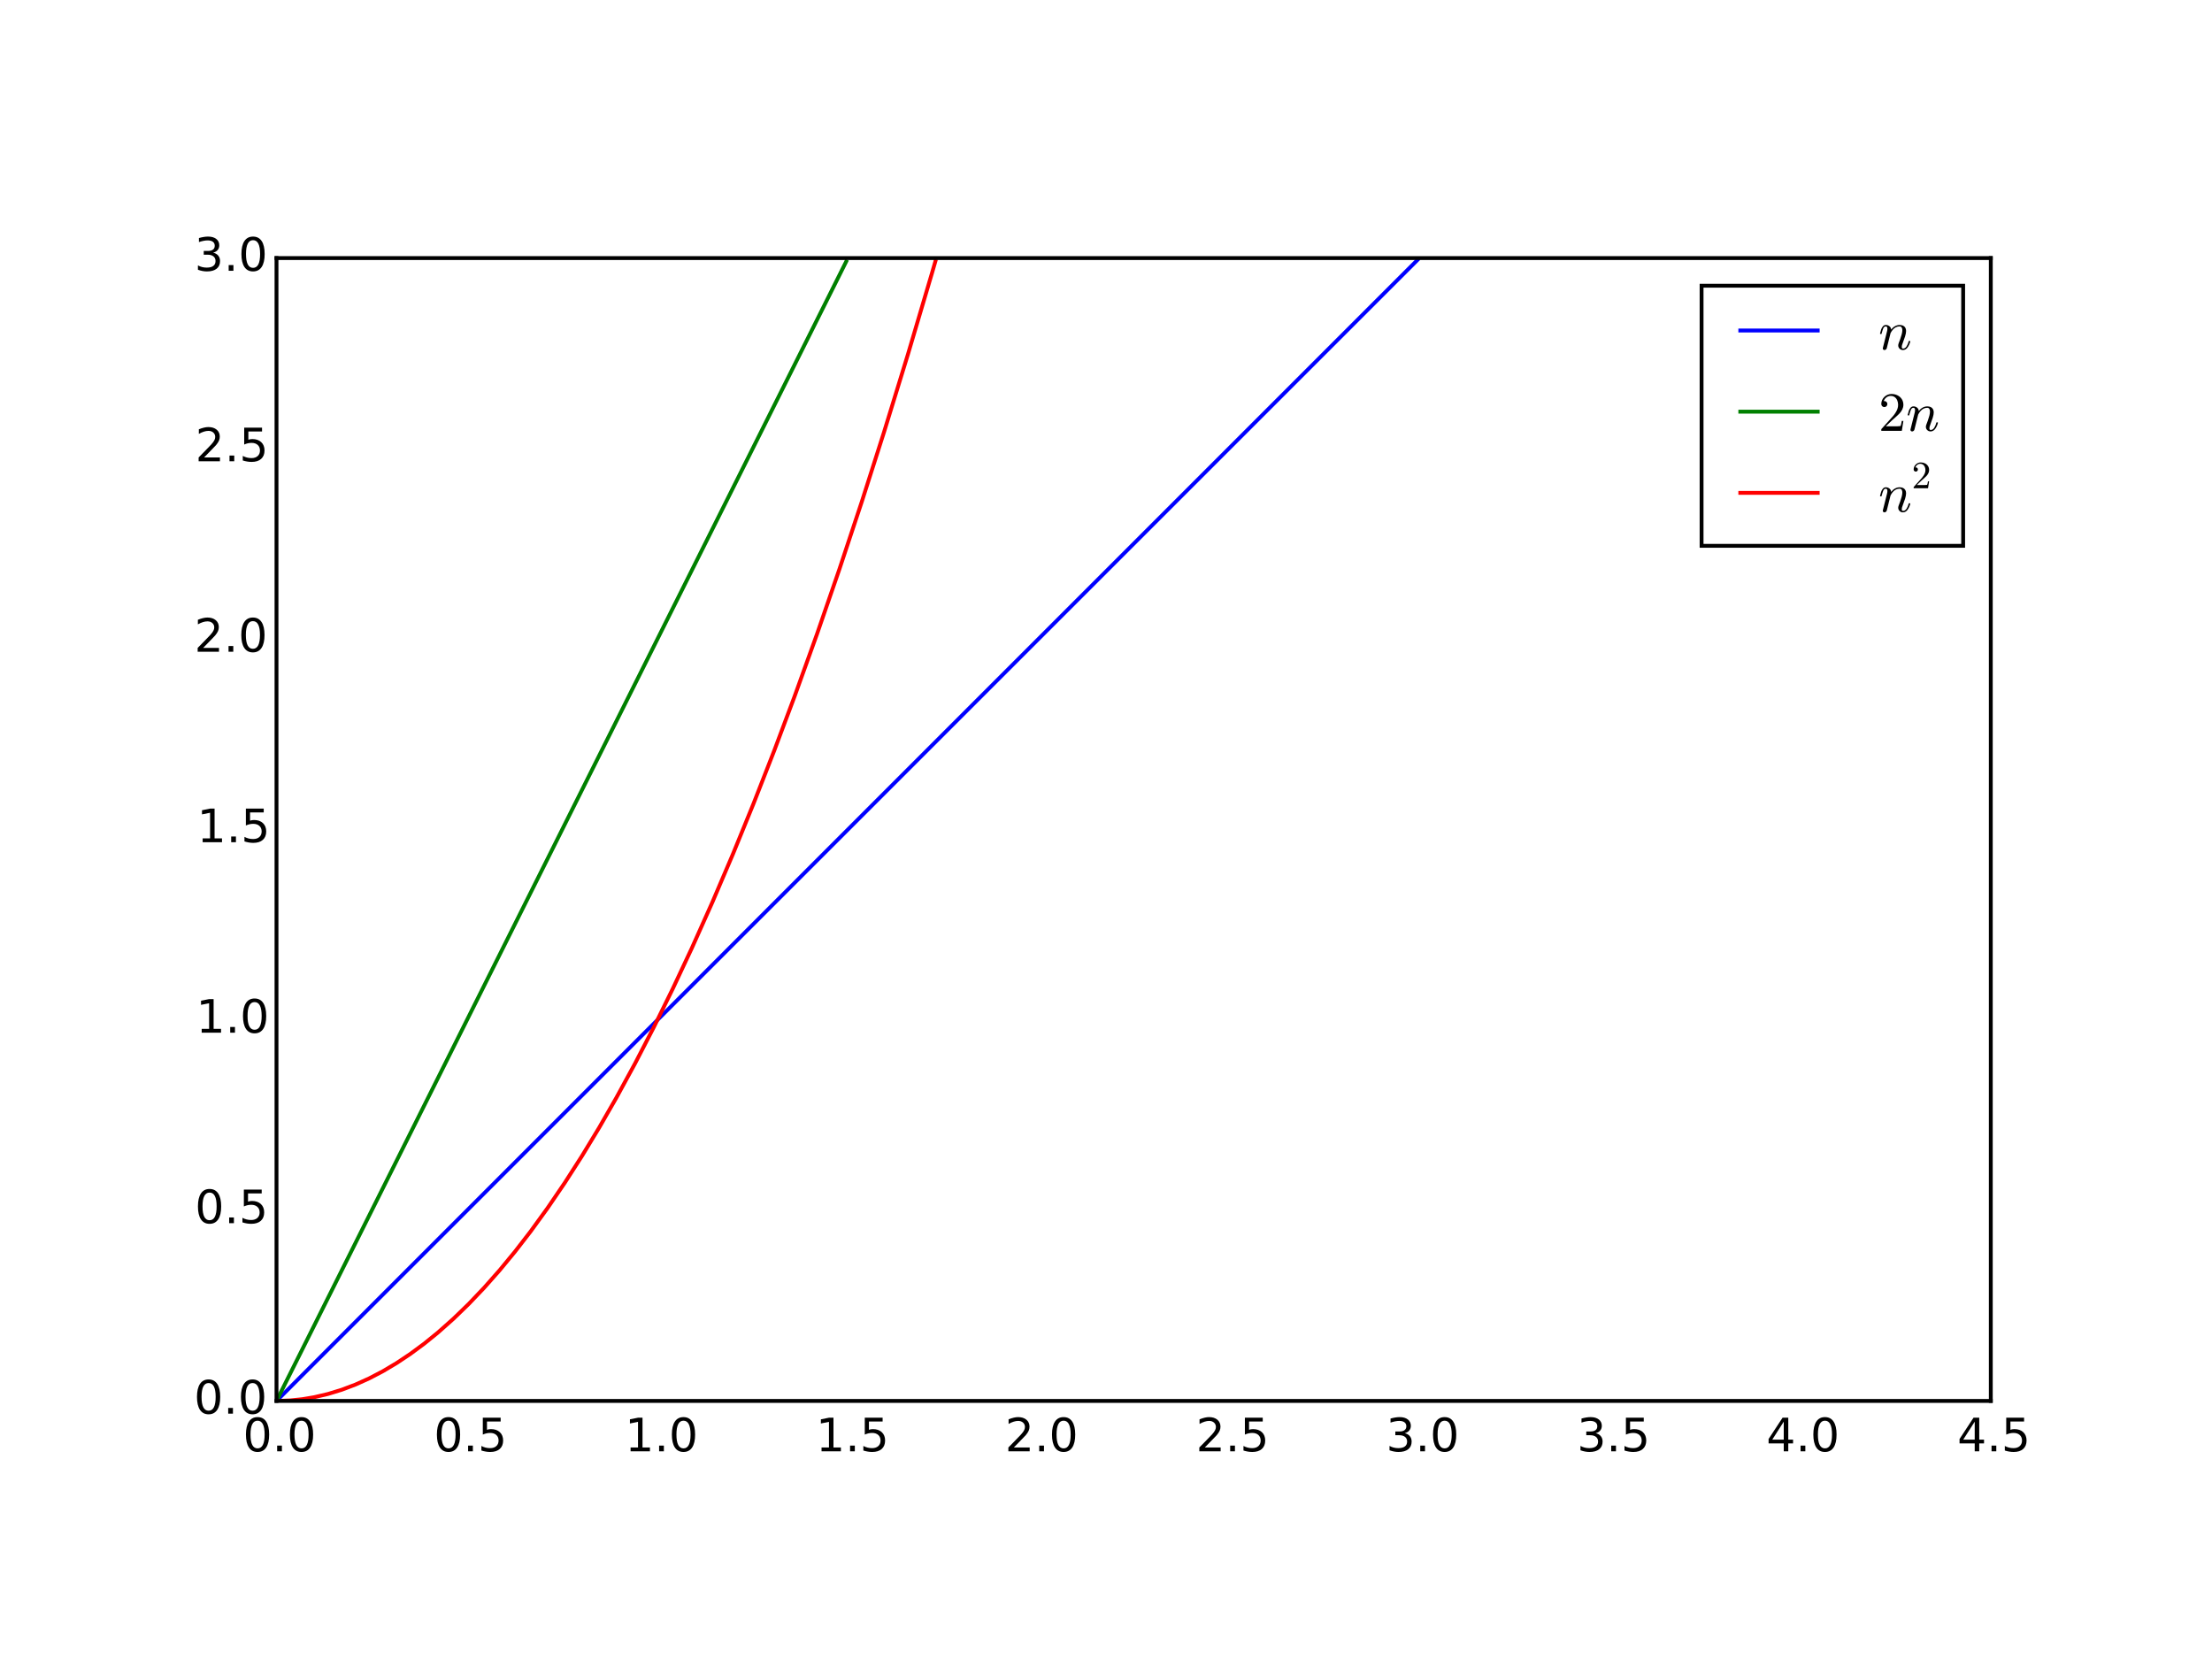
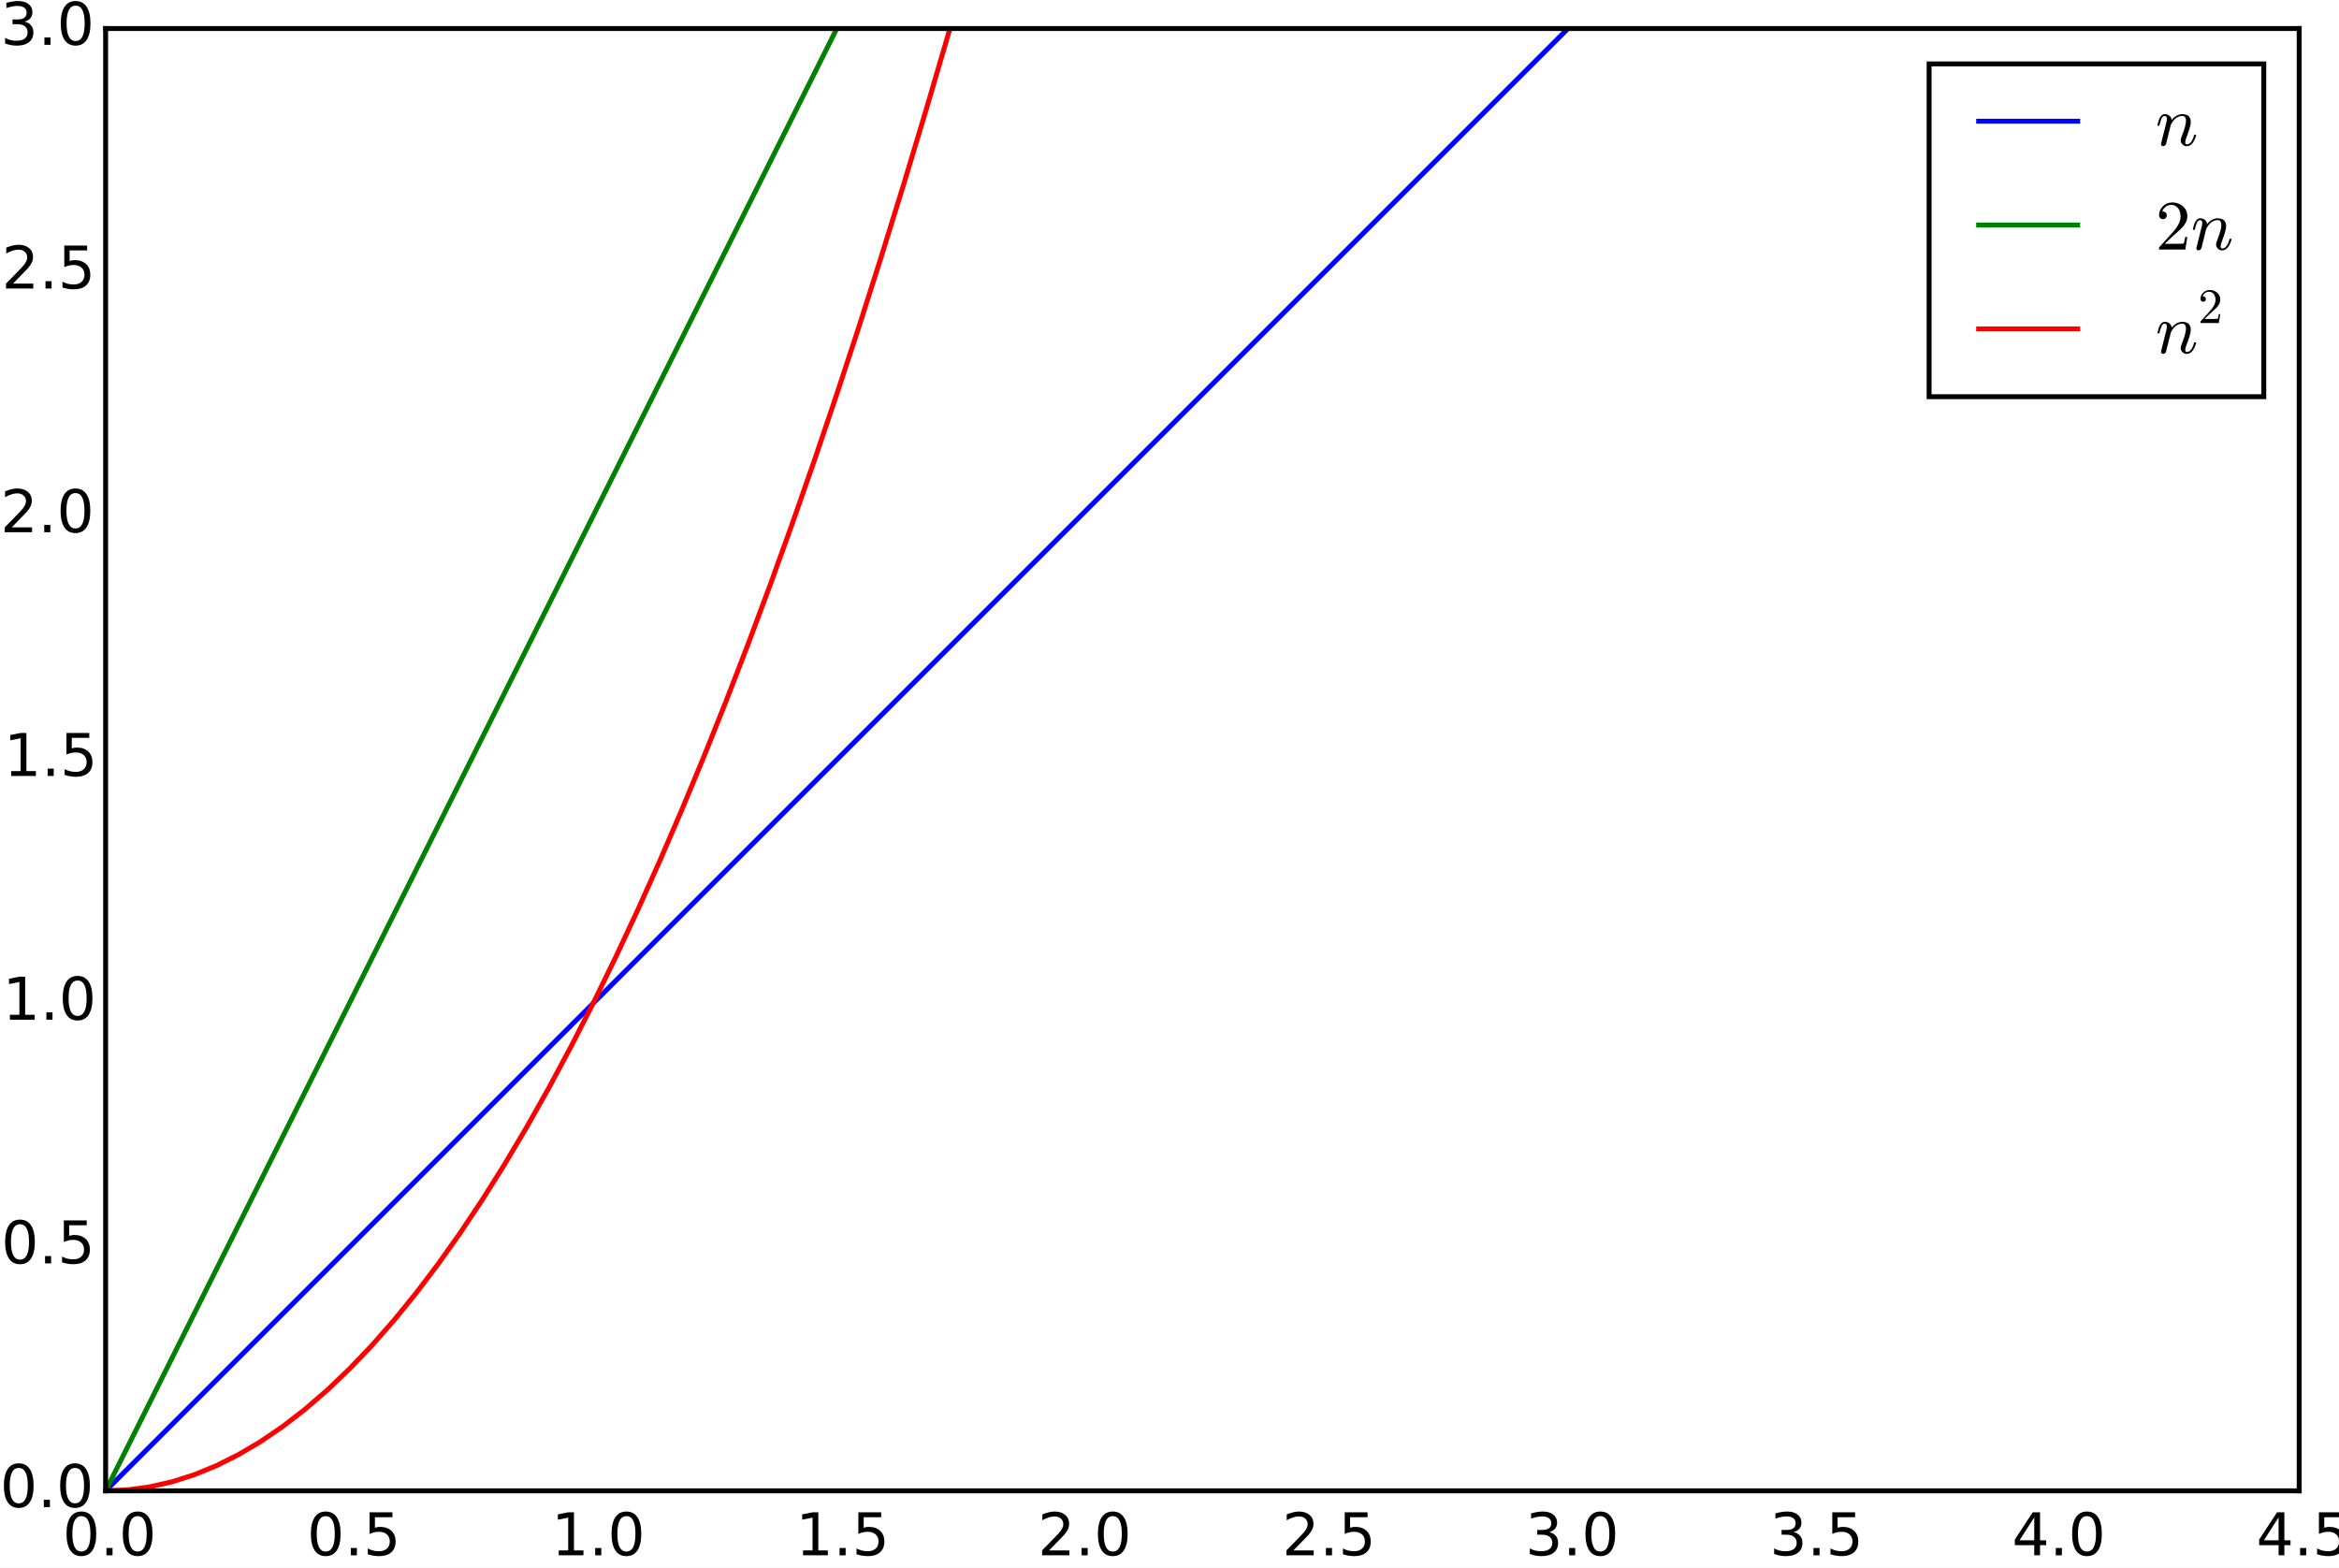
- <svg xmlns="http://www.w3.org/2000/svg" xmlns:xlink="http://www.w3.org/1999/xlink" height="432pt" version="1.1" viewBox="0 0 576 432" width="576pt">
+ <svg xmlns="http://www.w3.org/2000/svg" xmlns:xlink="http://www.w3.org/1999/xlink" height="319pt" version="1.1" viewBox="0 0 476 319" width="476pt">
  <defs>
    <style type="text/css">
*{stroke-linecap:butt;stroke-linejoin:round;}
  </style>
  </defs>
  <g id="figure_1">
    <g id="patch_1">
-       <path d=" M0 432 L576 432 L576 0 L0 0 z " style="fill:#ffffff;" />
+       <path d=" M0 319.021 L476.62 319.021 L476.62 0 L0 0 z " style="fill:#ffffff;" />
    </g>
    <g id="axes_1">
      <g id="patch_2">
-         <path d=" M72 364.8 L518.4 364.8 L518.4 67.2 L72 67.2 z " style="fill:#ffffff;" />
+         <path d=" M21.496 303.407 L467.896 303.407 L467.896 5.807 L21.496 5.807 z " style="fill:#ffffff;" />
      </g>
      <g id="line2d_1">
-         <path clip-path="url(#pc27dade812)" d=" M72.447 364.353 L369.153 67.647 L369.153 67.647" style="fill:none;stroke:#0000ff;stroke-linecap:square;" />
+         <path clip-path="url(#p5ac04be373)" d=" M21.496 303.407 L26.005 298.898 L30.514 294.389 L35.023 289.88 L39.532 285.371 L44.041 280.861 L48.55 276.352 L53.059 271.843 L57.568 267.334 L62.077 262.825 L66.587 258.316 L71.096 253.807 L75.605 249.298 L80.114 244.789 L84.623 240.28 L89.132 235.771 L93.641 231.261 L98.15 226.752 L102.659 222.243 L107.168 217.734 L111.677 213.225 L116.187 208.716 L120.696 204.207 L125.205 199.698 L129.714 195.189 L134.223 190.68 L138.732 186.171 L143.241 181.661 L147.75 177.152 L152.259 172.643 L156.768 168.134 L161.277 163.625 L165.787 159.116 L170.296 154.607 L174.805 150.098 L179.314 145.589 L183.823 141.08 L188.332 136.571 L192.841 132.061 L197.35 127.552 L201.859 123.043 L206.368 118.534 L210.877 114.025 L215.387 109.516 L219.896 105.007 L224.405 100.498 L228.914 95.989 L233.423 91.48 L237.932 86.971 L242.441 82.461 L246.95 77.952 L251.459 73.443 L255.968 68.934 L260.477 64.425 L264.987 59.916 L269.496 55.407 L274.005 50.898 L278.514 46.389 L283.023 41.88 L287.532 37.37 L292.041 32.861 L296.55 28.352 L301.059 23.843 L305.568 19.334 L310.077 14.825 L314.587 10.316 L319.096 5.807 L323.605 1.298 L325.902 -1" style="fill:none;stroke:#0000ff;stroke-linecap:square;" />
      </g>
      <g id="line2d_2">
-         <path clip-path="url(#pc27dade812)" d=" M72.447 363.906 L220.353 68.094 L220.353 68.094" style="fill:none;stroke:#008000;stroke-linecap:square;" />
+         <path clip-path="url(#p5ac04be373)" d=" M21.496 303.407 L26.005 294.389 L30.514 285.371 L35.023 276.352 L39.532 267.334 L44.041 258.316 L48.55 249.298 L53.059 240.28 L57.568 231.261 L62.077 222.243 L66.587 213.225 L71.096 204.207 L75.605 195.189 L80.114 186.171 L84.623 177.152 L89.132 168.134 L93.641 159.116 L98.15 150.098 L102.659 141.08 L107.168 132.061 L111.677 123.043 L116.187 114.025 L120.696 105.007 L125.205 95.989 L129.714 86.971 L134.223 77.952 L138.732 68.934 L143.241 59.916 L147.75 50.898 L152.259 41.88 L156.768 32.861 L161.277 23.843 L165.787 14.825 L170.296 5.807 L173.699 -1" style="fill:none;stroke:#008000;stroke-linecap:square;" />
      </g>
      <g id="line2d_3">
-         <path clip-path="url(#pc27dade812)" d=" M72.447 364.798 L75.575 364.671 L78.703 364.347 L81.831 363.826 L85.405 362.988 L88.98 361.893 L92.555 360.541 L96.13 358.931 L99.704 357.063 L103.279 354.937 L106.854 352.554 L110.429 349.913 L114.004 347.015 L118.025 343.446 L122.047 339.551 L126.068 335.33 L130.09 330.783 L134.112 325.91 L138.133 320.711 L142.602 314.552 L147.07 307.99 L151.539 301.026 L156.007 293.659 L160.476 285.889 L165.391 276.878 L170.306 267.379 L175.222 257.394 L180.137 246.921 L185.499 234.941 L190.861 222.381 L196.223 209.241 L201.586 195.522 L206.948 181.222 L212.757 165.078 L218.566 148.252 L224.375 130.747 L230.184 112.561 L236.44 92.215 L242.695 71.081 L243.589 67.997 L243.589 67.997" style="fill:none;stroke:#ff0000;stroke-linecap:square;" />
+         <path clip-path="url(#p5ac04be373)" d=" M21.496 303.407 L26.005 303.202 L30.514 302.587 L35.023 301.562 L39.532 300.128 L44.041 298.283 L48.55 296.028 L53.059 293.364 L57.568 290.29 L62.077 286.805 L66.587 282.911 L71.096 278.607 L75.605 273.893 L80.114 268.769 L84.623 263.235 L89.132 257.291 L93.641 250.937 L98.15 244.174 L102.659 237 L107.168 229.417 L111.677 221.423 L116.187 213.02 L120.696 204.207 L125.205 194.984 L129.714 185.351 L134.223 175.308 L138.732 164.855 L143.241 153.992 L147.75 142.719 L152.259 131.037 L156.768 118.944 L161.277 106.442 L165.787 93.529 L170.296 80.207 L174.805 66.475 L179.314 52.333 L183.823 37.78 L188.332 22.818 L192.841 7.447 L195.254 -1" style="fill:none;stroke:#ff0000;stroke-linecap:square;" />
      </g>
      <g id="patch_3">
-         <path d=" M72 67.2 L518.4 67.2" style="fill:none;stroke:#000000;stroke-linecap:square;stroke-linejoin:miter;" />
+         <path d=" M21.496 5.807 L467.896 5.807" style="fill:none;stroke:#000000;stroke-linecap:square;stroke-linejoin:miter;" />
      </g>
      <g id="patch_4">
-         <path d=" M518.4 364.8 L518.4 67.2" style="fill:none;stroke:#000000;stroke-linecap:square;stroke-linejoin:miter;" />
+         <path d=" M467.896 303.407 L467.896 5.807" style="fill:none;stroke:#000000;stroke-linecap:square;stroke-linejoin:miter;" />
      </g>
      <g id="patch_5">
-         <path d=" M72 364.8 L518.4 364.8" style="fill:none;stroke:#000000;stroke-linecap:square;stroke-linejoin:miter;" />
+         <path d=" M21.496 303.407 L467.896 303.407" style="fill:none;stroke:#000000;stroke-linecap:square;stroke-linejoin:miter;" />
      </g>
      <g id="patch_6">
-         <path d=" M72 364.8 L72 67.2" style="fill:none;stroke:#000000;stroke-linecap:square;stroke-linejoin:miter;" />
+         <path d=" M21.496 303.407 L21.496 5.807" style="fill:none;stroke:#000000;stroke-linecap:square;stroke-linejoin:miter;" />
      </g>
      <g id="matplotlib.axis_1">
        <g id="xtick_1">
          <g id="text_1">
            <defs>
              <path d=" M31.781 66.406 Q24.172 66.406 20.328 58.906 Q16.5 51.422 16.5 36.375 Q16.5 21.391 20.328 13.891 Q24.172 6.391 31.781 6.391 Q39.453 6.391 43.281 13.891 Q47.125 21.391 47.125 36.375 Q47.125 51.422 43.281 58.906 Q39.453 66.406 31.781 66.406 M31.781 74.219 Q44.047 74.219 50.516 64.516 Q56.984 54.828 56.984 36.375 Q56.984 17.969 50.516 8.266 Q44.047 -1.422 31.781 -1.422 Q19.531 -1.422 13.062 8.266 Q6.594 17.969 6.594 36.375 Q6.594 54.828 13.062 64.516 Q19.531 74.219 31.781 74.219" id="DejaVuSans-30" />
              <path d=" M10.688 12.406 L21 12.406 L21 0 L10.688 0 z " id="DejaVuSans-2e" />
            </defs>
-             <g transform="translate(63.25219 377.9181)scale(0.12 -0.12)">
+             <g transform="translate(12.74781 316.525)scale(0.12 -0.12)">
              <use xlink:href="#DejaVuSans-30" />
              <use x="63.623" xlink:href="#DejaVuSans-2e" />
              <use x="95.41" xlink:href="#DejaVuSans-30" />
            </g>
          </g>
        </g>
        <g id="xtick_2">
          <g id="text_2">
            <defs>
              <path d=" M10.797 72.906 L49.516 72.906 L49.516 64.594 L19.828 64.594 L19.828 46.734 Q21.969 47.469 24.109 47.828 Q26.266 48.188 28.422 48.188 Q40.625 48.188 47.75 41.5 Q54.891 34.812 54.891 23.391 Q54.891 11.625 47.562 5.094 Q40.234 -1.422 26.906 -1.422 Q22.312 -1.422 17.547 -0.641 Q12.797 0.141 7.719 1.703 L7.719 11.625 Q12.109 9.234 16.797 8.062 Q21.484 6.891 26.703 6.891 Q35.156 6.891 40.078 11.328 Q45.016 15.766 45.016 23.391 Q45.016 31 40.078 35.438 Q35.156 39.891 26.703 39.891 Q22.75 39.891 18.812 39.016 Q14.891 38.141 10.797 36.281 z " id="DejaVuSans-35" />
            </defs>
-             <g transform="translate(112.9778 377.9181)scale(0.12 -0.12)">
+             <g transform="translate(62.47344 316.525)scale(0.12 -0.12)">
              <use xlink:href="#DejaVuSans-30" />
              <use x="63.623" xlink:href="#DejaVuSans-2e" />
              <use x="95.41" xlink:href="#DejaVuSans-35" />
            </g>
          </g>
        </g>
        <g id="xtick_3">
          <g id="text_3">
            <defs>
              <path d=" M12.406 8.297 L28.516 8.297 L28.516 63.922 L10.984 60.406 L10.984 69.391 L28.422 72.906 L38.281 72.906 L38.281 8.297 L54.391 8.297 L54.391 0 L12.406 0 z " id="DejaVuSans-31" />
            </defs>
-             <g transform="translate(162.7156 377.9181)scale(0.12 -0.12)">
+             <g transform="translate(112.2113 316.525)scale(0.12 -0.12)">
              <use xlink:href="#DejaVuSans-31" />
              <use x="63.623" xlink:href="#DejaVuSans-2e" />
              <use x="95.41" xlink:href="#DejaVuSans-30" />
            </g>
          </g>
        </g>
        <g id="xtick_4">
          <g id="text_4">
-             <g transform="translate(212.4412 377.9181)scale(0.12 -0.12)">
+             <g transform="translate(161.9369 316.525)scale(0.12 -0.12)">
              <use xlink:href="#DejaVuSans-31" />
              <use x="63.623" xlink:href="#DejaVuSans-2e" />
              <use x="95.41" xlink:href="#DejaVuSans-35" />
            </g>
          </g>
        </g>
        <g id="xtick_5">
          <g id="text_5">
            <defs>
              <path d=" M19.188 8.297 L53.609 8.297 L53.609 0 L7.328 0 L7.328 8.297 Q12.938 14.109 22.625 23.891 Q32.328 33.688 34.812 36.531 Q39.547 41.844 41.422 45.531 Q43.312 49.219 43.312 52.781 Q43.312 58.594 39.234 62.25 Q35.156 65.922 28.609 65.922 Q23.969 65.922 18.812 64.312 Q13.672 62.703 7.812 59.422 L7.812 69.391 Q13.766 71.781 18.938 73 Q24.125 74.219 28.422 74.219 Q39.75 74.219 46.484 68.547 Q53.219 62.891 53.219 53.422 Q53.219 48.922 51.531 44.891 Q49.859 40.875 45.406 35.406 Q44.188 33.984 37.641 27.219 Q31.109 20.453 19.188 8.297" id="DejaVuSans-32" />
            </defs>
-             <g transform="translate(261.6963 377.9181)scale(0.12 -0.12)">
+             <g transform="translate(211.1919 316.525)scale(0.12 -0.12)">
              <use xlink:href="#DejaVuSans-32" />
              <use x="63.623" xlink:href="#DejaVuSans-2e" />
              <use x="95.41" xlink:href="#DejaVuSans-30" />
            </g>
          </g>
        </g>
        <g id="xtick_6">
          <g id="text_6">
-             <g transform="translate(311.4219 377.9181)scale(0.12 -0.12)">
+             <g transform="translate(260.9175 316.525)scale(0.12 -0.12)">
              <use xlink:href="#DejaVuSans-32" />
              <use x="63.623" xlink:href="#DejaVuSans-2e" />
              <use x="95.41" xlink:href="#DejaVuSans-35" />
            </g>
          </g>
        </g>
        <g id="xtick_7">
          <g id="text_7">
            <defs>
              <path d=" M40.578 39.312 Q47.656 37.797 51.625 33 Q55.609 28.219 55.609 21.188 Q55.609 10.406 48.188 4.484 Q40.766 -1.422 27.094 -1.422 Q22.516 -1.422 17.656 -0.516 Q12.797 0.391 7.625 2.203 L7.625 11.719 Q11.719 9.328 16.594 8.109 Q21.484 6.891 26.812 6.891 Q36.078 6.891 40.938 10.547 Q45.797 14.203 45.797 21.188 Q45.797 27.641 41.281 31.266 Q36.766 34.906 28.719 34.906 L20.219 34.906 L20.219 43.016 L29.109 43.016 Q36.375 43.016 40.234 45.922 Q44.094 48.828 44.094 54.297 Q44.094 59.906 40.109 62.906 Q36.141 65.922 28.719 65.922 Q24.656 65.922 20.016 65.031 Q15.375 64.156 9.812 62.312 L9.812 71.094 Q15.438 72.656 20.344 73.438 Q25.25 74.219 29.594 74.219 Q40.828 74.219 47.359 69.109 Q53.906 64.016 53.906 55.328 Q53.906 49.266 50.438 45.094 Q46.969 40.922 40.578 39.312" id="DejaVuSans-33" />
            </defs>
-             <g transform="translate(360.9141 377.9181)scale(0.12 -0.12)">
+             <g transform="translate(310.4097 316.525)scale(0.12 -0.12)">
              <use xlink:href="#DejaVuSans-33" />
              <use x="63.623" xlink:href="#DejaVuSans-2e" />
              <use x="95.41" xlink:href="#DejaVuSans-30" />
            </g>
          </g>
        </g>
        <g id="xtick_8">
          <g id="text_8">
-             <g transform="translate(410.6397 377.9181)scale(0.12 -0.12)">
+             <g transform="translate(360.1353 316.525)scale(0.12 -0.12)">
              <use xlink:href="#DejaVuSans-33" />
              <use x="63.623" xlink:href="#DejaVuSans-2e" />
              <use x="95.41" xlink:href="#DejaVuSans-35" />
            </g>
          </g>
        </g>
        <g id="xtick_9">
          <g id="text_9">
            <defs>
              <path d=" M37.797 64.312 L12.891 25.391 L37.797 25.391 z  M35.203 72.906 L47.609 72.906 L47.609 25.391 L58.016 25.391 L58.016 17.188 L47.609 17.188 L47.609 0 L37.797 0 L37.797 17.188 L4.891 17.188 L4.891 26.703 z " id="DejaVuSans-34" />
            </defs>
-             <g transform="translate(459.95 377.9181)scale(0.12 -0.12)">
+             <g transform="translate(409.4456 316.525)scale(0.12 -0.12)">
              <use xlink:href="#DejaVuSans-34" />
              <use x="63.623" xlink:href="#DejaVuSans-2e" />
              <use x="95.41" xlink:href="#DejaVuSans-30" />
            </g>
          </g>
        </g>
        <g id="xtick_10">
          <g id="text_10">
-             <g transform="translate(509.6756 377.9181)scale(0.12 -0.12)">
+             <g transform="translate(459.1712 316.525)scale(0.12 -0.12)">
              <use xlink:href="#DejaVuSans-34" />
              <use x="63.623" xlink:href="#DejaVuSans-2e" />
              <use x="95.41" xlink:href="#DejaVuSans-35" />
            </g>
          </g>
        </g>
      </g>
      <g id="matplotlib.axis_2">
        <g id="ytick_1">
          <g id="text_11">
-             <g transform="translate(50.50438 368.1112)scale(0.12 -0.12)">
+             <g transform="translate(3.5527136788e-15 306.7181)scale(0.12 -0.12)">
              <use xlink:href="#DejaVuSans-30" />
              <use x="63.623" xlink:href="#DejaVuSans-2e" />
              <use x="95.41" xlink:href="#DejaVuSans-30" />
            </g>
          </g>
        </g>
        <g id="ytick_2">
          <g id="text_12">
-             <g transform="translate(50.75563 318.5113)scale(0.12 -0.12)">
+             <g transform="translate(0.25125 257.1181)scale(0.12 -0.12)">
              <use xlink:href="#DejaVuSans-30" />
              <use x="63.623" xlink:href="#DejaVuSans-2e" />
              <use x="95.41" xlink:href="#DejaVuSans-35" />
            </g>
          </g>
        </g>
        <g id="ytick_3">
          <g id="text_13">
-             <g transform="translate(51.03125 268.9112)scale(0.12 -0.12)">
+             <g transform="translate(0.526875 207.5181)scale(0.12 -0.12)">
              <use xlink:href="#DejaVuSans-31" />
              <use x="63.623" xlink:href="#DejaVuSans-2e" />
              <use x="95.41" xlink:href="#DejaVuSans-30" />
            </g>
          </g>
        </g>
        <g id="ytick_4">
          <g id="text_14">
-             <g transform="translate(51.2825 219.3113)scale(0.12 -0.12)">
+             <g transform="translate(0.778125 157.9181)scale(0.12 -0.12)">
              <use xlink:href="#DejaVuSans-31" />
              <use x="63.623" xlink:href="#DejaVuSans-2e" />
              <use x="95.41" xlink:href="#DejaVuSans-35" />
            </g>
          </g>
        </g>
        <g id="ytick_5">
          <g id="text_15">
-             <g transform="translate(50.5925 169.7113)scale(0.12 -0.12)">
+             <g transform="translate(0.088125 108.3181)scale(0.12 -0.12)">
              <use xlink:href="#DejaVuSans-32" />
              <use x="63.623" xlink:href="#DejaVuSans-2e" />
              <use x="95.41" xlink:href="#DejaVuSans-30" />
            </g>
          </g>
        </g>
        <g id="ytick_6">
          <g id="text_16">
-             <g transform="translate(50.84375 120.1112)scale(0.12 -0.12)">
+             <g transform="translate(0.339375 58.71813)scale(0.12 -0.12)">
              <use xlink:href="#DejaVuSans-32" />
              <use x="63.623" xlink:href="#DejaVuSans-2e" />
              <use x="95.41" xlink:href="#DejaVuSans-35" />
            </g>
          </g>
        </g>
        <g id="ytick_7">
          <g id="text_17">
-             <g transform="translate(50.62812 70.51125)scale(0.12 -0.12)">
+             <g transform="translate(0.12375 9.118125)scale(0.12 -0.12)">
              <use xlink:href="#DejaVuSans-33" />
              <use x="63.623" xlink:href="#DejaVuSans-2e" />
              <use x="95.41" xlink:href="#DejaVuSans-30" />
            </g>
          </g>
        </g>
      </g>
      <g id="legend_1">
        <g id="patch_7">
-           <path d=" M443.088 142.13 L511.2 142.13 L511.2 74.4 L443.088 74.4 z " style="fill:#ffffff;stroke:#000000;stroke-linejoin:miter;" />
+           <path d=" M392.584 80.736 L460.696 80.736 L460.696 13.007 L392.584 13.007 z " style="fill:#ffffff;stroke:#000000;stroke-linejoin:miter;" />
        </g>
        <g id="line2d_4">
-           <path d=" M453.168 86.062 L473.328 86.062" style="fill:none;stroke:#0000ff;stroke-linecap:square;" />
+           <path d=" M402.664 24.669 L422.824 24.669" style="fill:none;stroke:#0000ff;stroke-linecap:square;" />
        </g>
        <g id="line2d_5" />
        <g id="text_18">
          <defs>
            <path d=" M7.719 1.703 Q7.719 2.297 7.812 2.594 L15.281 32.422 Q16.016 35.203 16.016 37.312 Q16.016 41.609 13.094 41.609 Q9.969 41.609 8.453 37.859 Q6.938 34.125 5.516 28.422 Q5.516 28.125 5.219 27.953 Q4.938 27.781 4.688 27.781 L3.516 27.781 Q3.172 27.781 2.922 28.141 Q2.688 28.516 2.688 28.812 Q3.766 33.156 4.766 36.172 Q5.766 39.203 7.891 41.688 Q10.016 44.188 13.188 44.188 Q16.938 44.188 19.812 41.812 Q22.703 39.453 22.703 35.797 Q25.688 39.703 29.688 41.938 Q33.688 44.188 38.188 44.188 Q41.75 44.188 44.328 42.969 Q46.922 41.75 48.359 39.281 Q49.812 36.812 49.812 33.406 Q49.812 29.297 47.969 23.484 Q46.141 17.672 43.406 10.5 Q42 7.234 42 4.5 Q42 1.516 44.281 1.516 Q48.188 1.516 50.797 5.703 Q53.422 9.906 54.5 14.703 Q54.688 15.281 55.328 15.281 L56.5 15.281 Q56.891 15.281 57.156 15.031 Q57.422 14.797 57.422 14.406 Q57.422 14.312 57.328 14.109 Q55.953 8.453 52.562 3.656 Q49.172 -1.125 44.094 -1.125 Q40.578 -1.125 38.078 1.297 Q35.594 3.719 35.594 7.172 Q35.594 9.031 36.375 11.078 Q37.641 14.359 39.281 18.891 Q40.922 23.438 41.969 27.578 Q43.016 31.734 43.016 34.906 Q43.016 37.703 41.859 39.656 Q40.719 41.609 37.984 41.609 Q34.328 41.609 31.25 39.984 Q28.172 38.375 25.875 35.719 Q23.578 33.062 21.688 29.391 L14.891 2.203 Q14.547 0.828 13.344 -0.141 Q12.156 -1.125 10.688 -1.125 Q9.469 -1.125 8.594 -0.344 Q7.719 0.438 7.719 1.703" id="Cmmi10-6e" />
          </defs>
-           <g transform="translate(489.168 91.10175)scale(0.144 -0.144)">
+           <g transform="translate(438.6636 29.70863)scale(0.144 -0.144)">
            <use transform="translate(0.0 0.8125)" xlink:href="#Cmmi10-6e" />
          </g>
        </g>
        <g id="line2d_6">
-           <path d=" M453.168 107.198 L473.328 107.198" style="fill:none;stroke:#008000;stroke-linecap:square;" />
+           <path d=" M402.664 45.805 L422.824 45.805" style="fill:none;stroke:#008000;stroke-linecap:square;" />
        </g>
        <g id="line2d_7" />
        <g id="text_19">
          <defs>
            <path d=" M4.984 0 L4.984 2.688 Q4.984 2.938 5.172 3.219 L20.703 20.406 Q24.219 24.219 26.406 26.797 Q28.609 29.391 30.75 32.766 Q32.906 36.141 34.156 39.625 Q35.406 43.109 35.406 47.016 Q35.406 51.125 33.891 54.859 Q32.375 58.594 29.375 60.844 Q26.375 63.094 22.125 63.094 Q17.781 63.094 14.312 60.469 Q10.844 57.859 9.422 53.719 Q9.812 53.812 10.5 53.812 Q12.75 53.812 14.328 52.297 Q15.922 50.781 15.922 48.391 Q15.922 46.094 14.328 44.5 Q12.75 42.922 10.5 42.922 Q8.156 42.922 6.562 44.547 Q4.984 46.188 4.984 48.391 Q4.984 52.156 6.391 55.438 Q7.812 58.734 10.469 61.297 Q13.141 63.875 16.484 65.234 Q19.828 66.609 23.578 66.609 Q29.297 66.609 34.219 64.188 Q39.156 61.766 42.031 57.344 Q44.922 52.938 44.922 47.016 Q44.922 42.672 43.016 38.766 Q41.109 34.859 38.125 31.656 Q35.156 28.469 30.516 24.406 Q25.875 20.359 24.422 19 L13.094 8.109 L22.703 8.109 Q29.781 8.109 34.547 8.219 Q39.312 8.344 39.594 8.594 Q40.766 9.859 42 17.828 L44.922 17.828 L42.094 0 z " id="Cmr10-32" />
          </defs>
-           <g transform="translate(489.168 112.2382)scale(0.144 -0.144)">
+           <g transform="translate(438.6636 50.84513)scale(0.144 -0.144)">
            <use transform="translate(0.0 0.390625)" xlink:href="#Cmr10-32" />
            <use transform="translate(50.0 0.390625)" xlink:href="#Cmmi10-6e" />
          </g>
        </g>
        <g id="line2d_8">
-           <path d=" M453.168 128.335 L473.328 128.335" style="fill:none;stroke:#ff0000;stroke-linecap:square;" />
+           <path d=" M402.664 66.942 L422.824 66.942" style="fill:none;stroke:#ff0000;stroke-linecap:square;" />
        </g>
        <g id="line2d_9" />
        <g id="text_20">
-           <g transform="translate(489.168 133.3748)scale(0.144 -0.144)">
+           <g transform="translate(438.6636 71.98162)scale(0.144 -0.144)">
            <use transform="translate(0.0 0.8578125)" xlink:href="#Cmmi10-6e" />
            <use transform="translate(60.00977 43.37344)scale(0.7)" xlink:href="#Cmr10-32" />
          </g>
        </g>
      </g>
    </g>
  </g>
  <defs>
-     <clipPath id="pc27dade812">
-       <rect height="297.6" width="446.4" x="72.0" y="67.2" />
+     <clipPath id="p5ac04be373">
+       <rect height="297.6" width="446.4" x="21.496" y="5.807" />
    </clipPath>
  </defs>
</svg>
